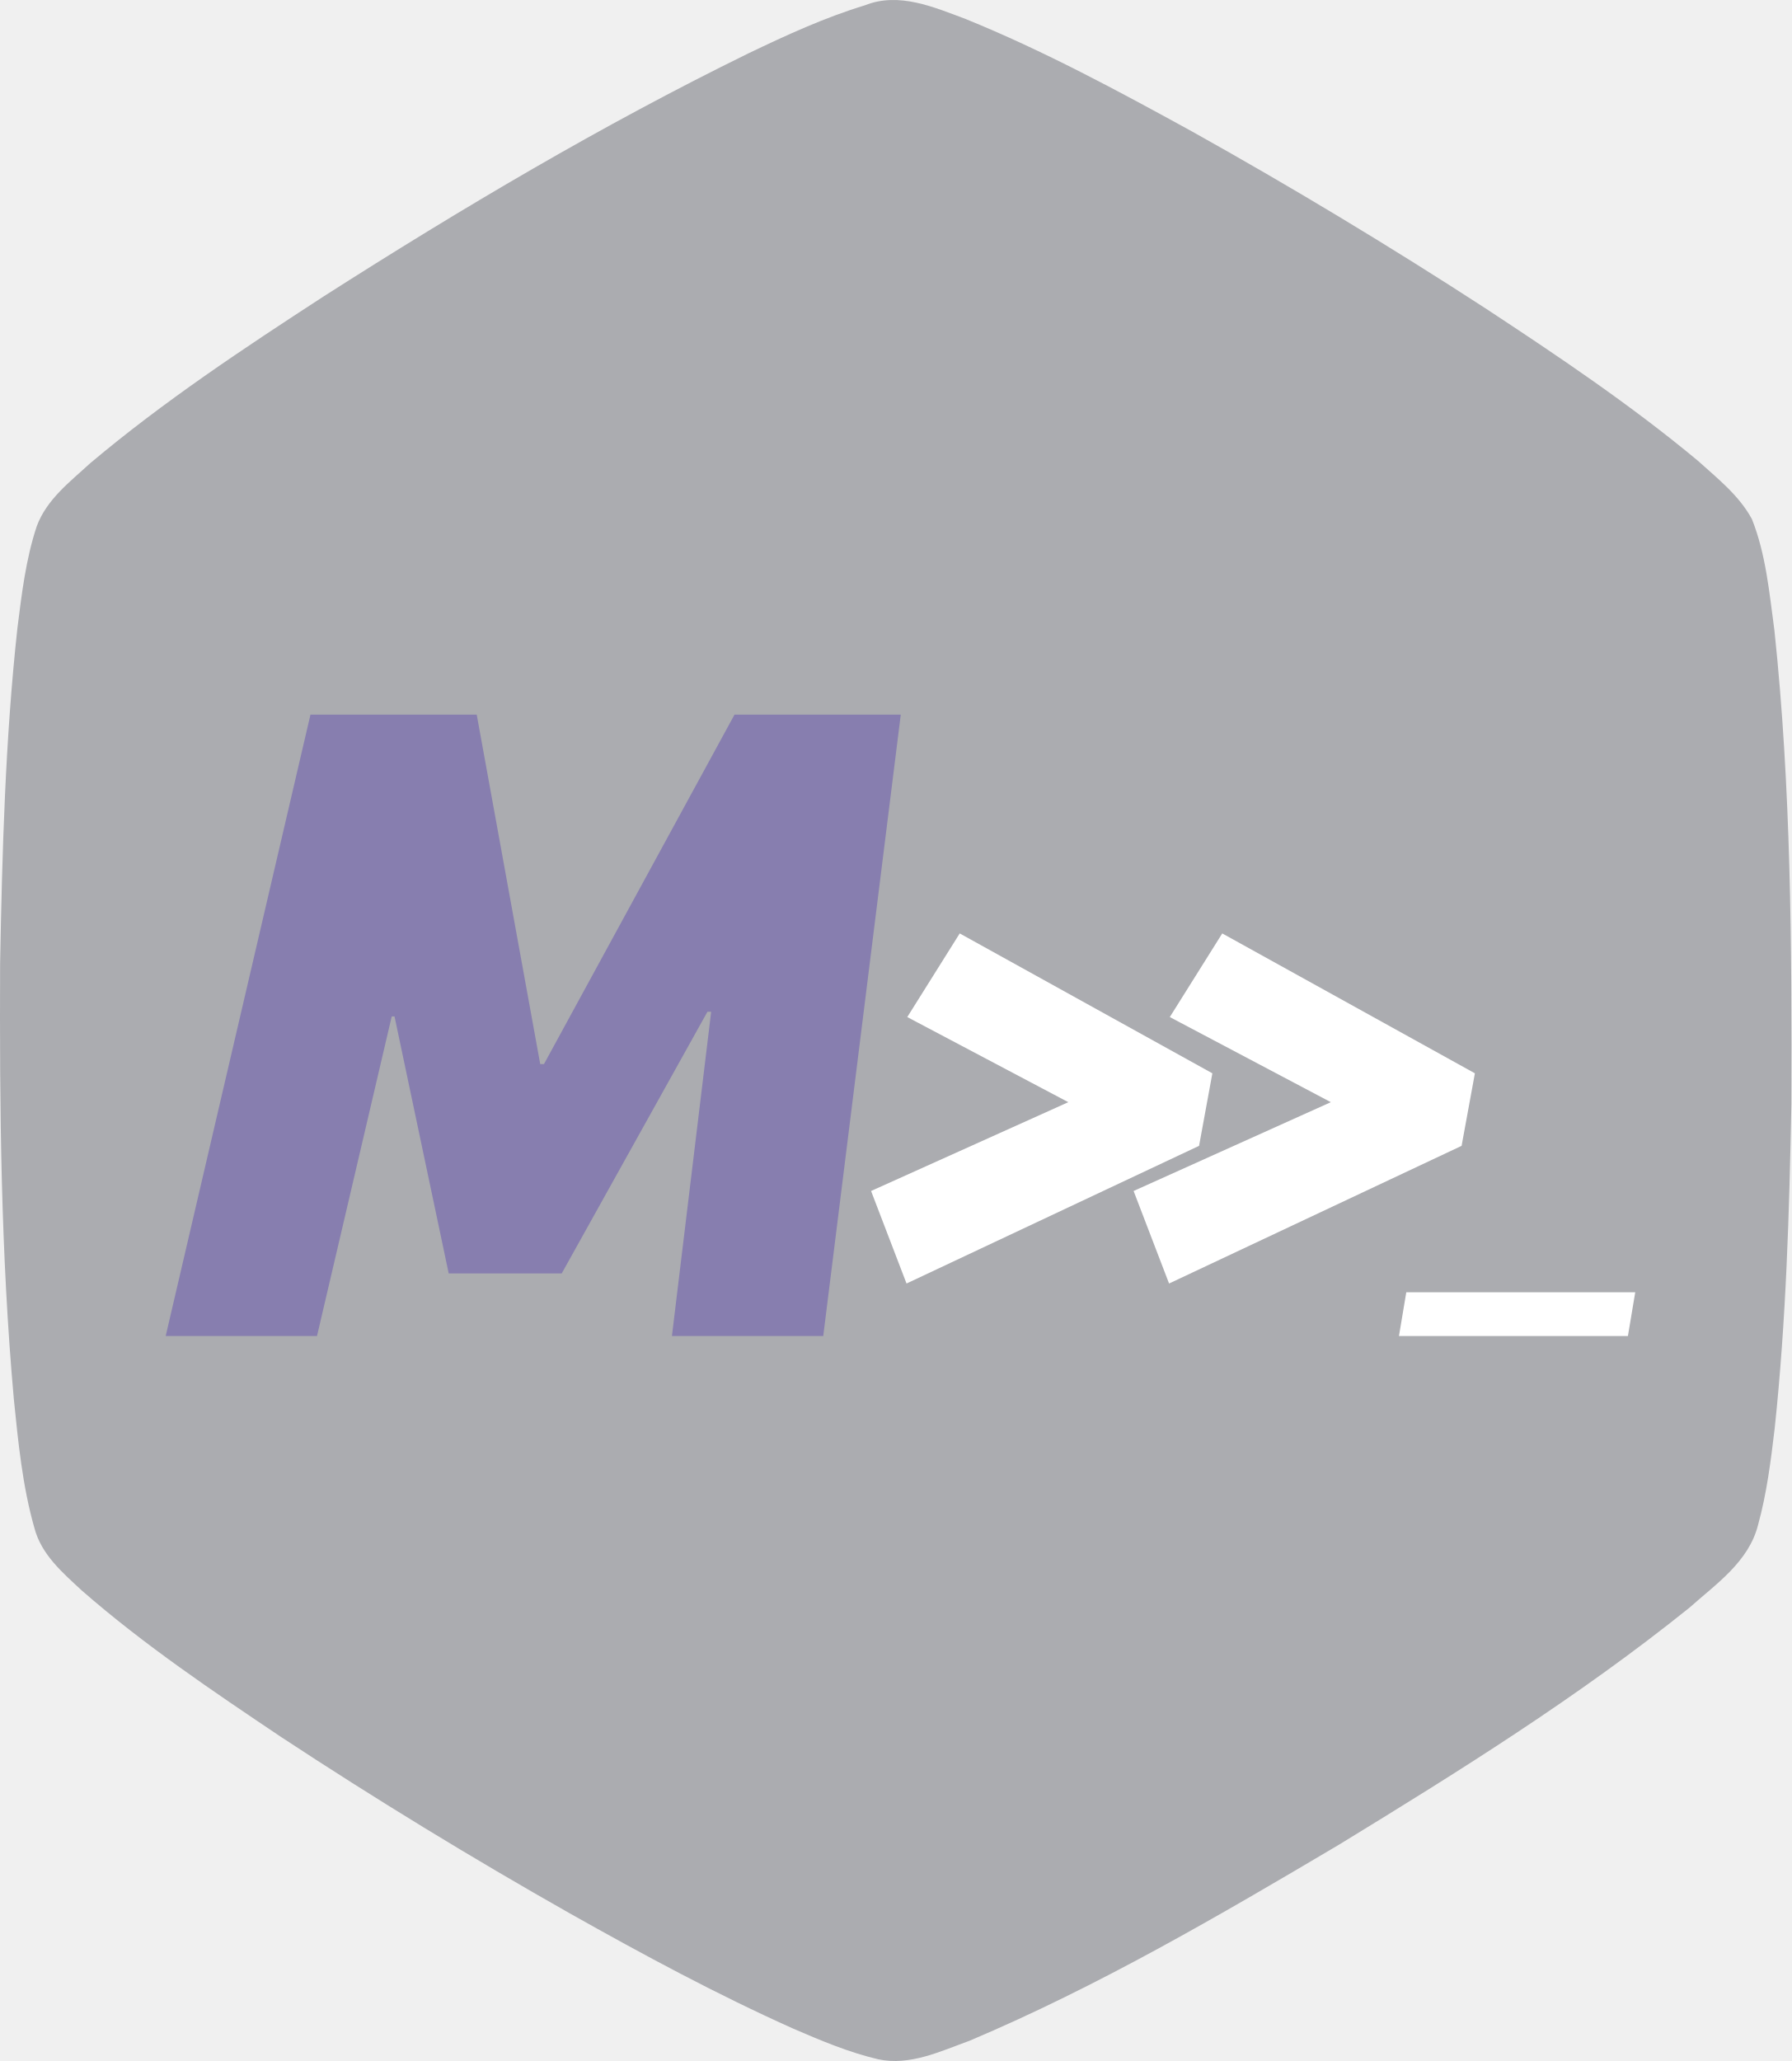
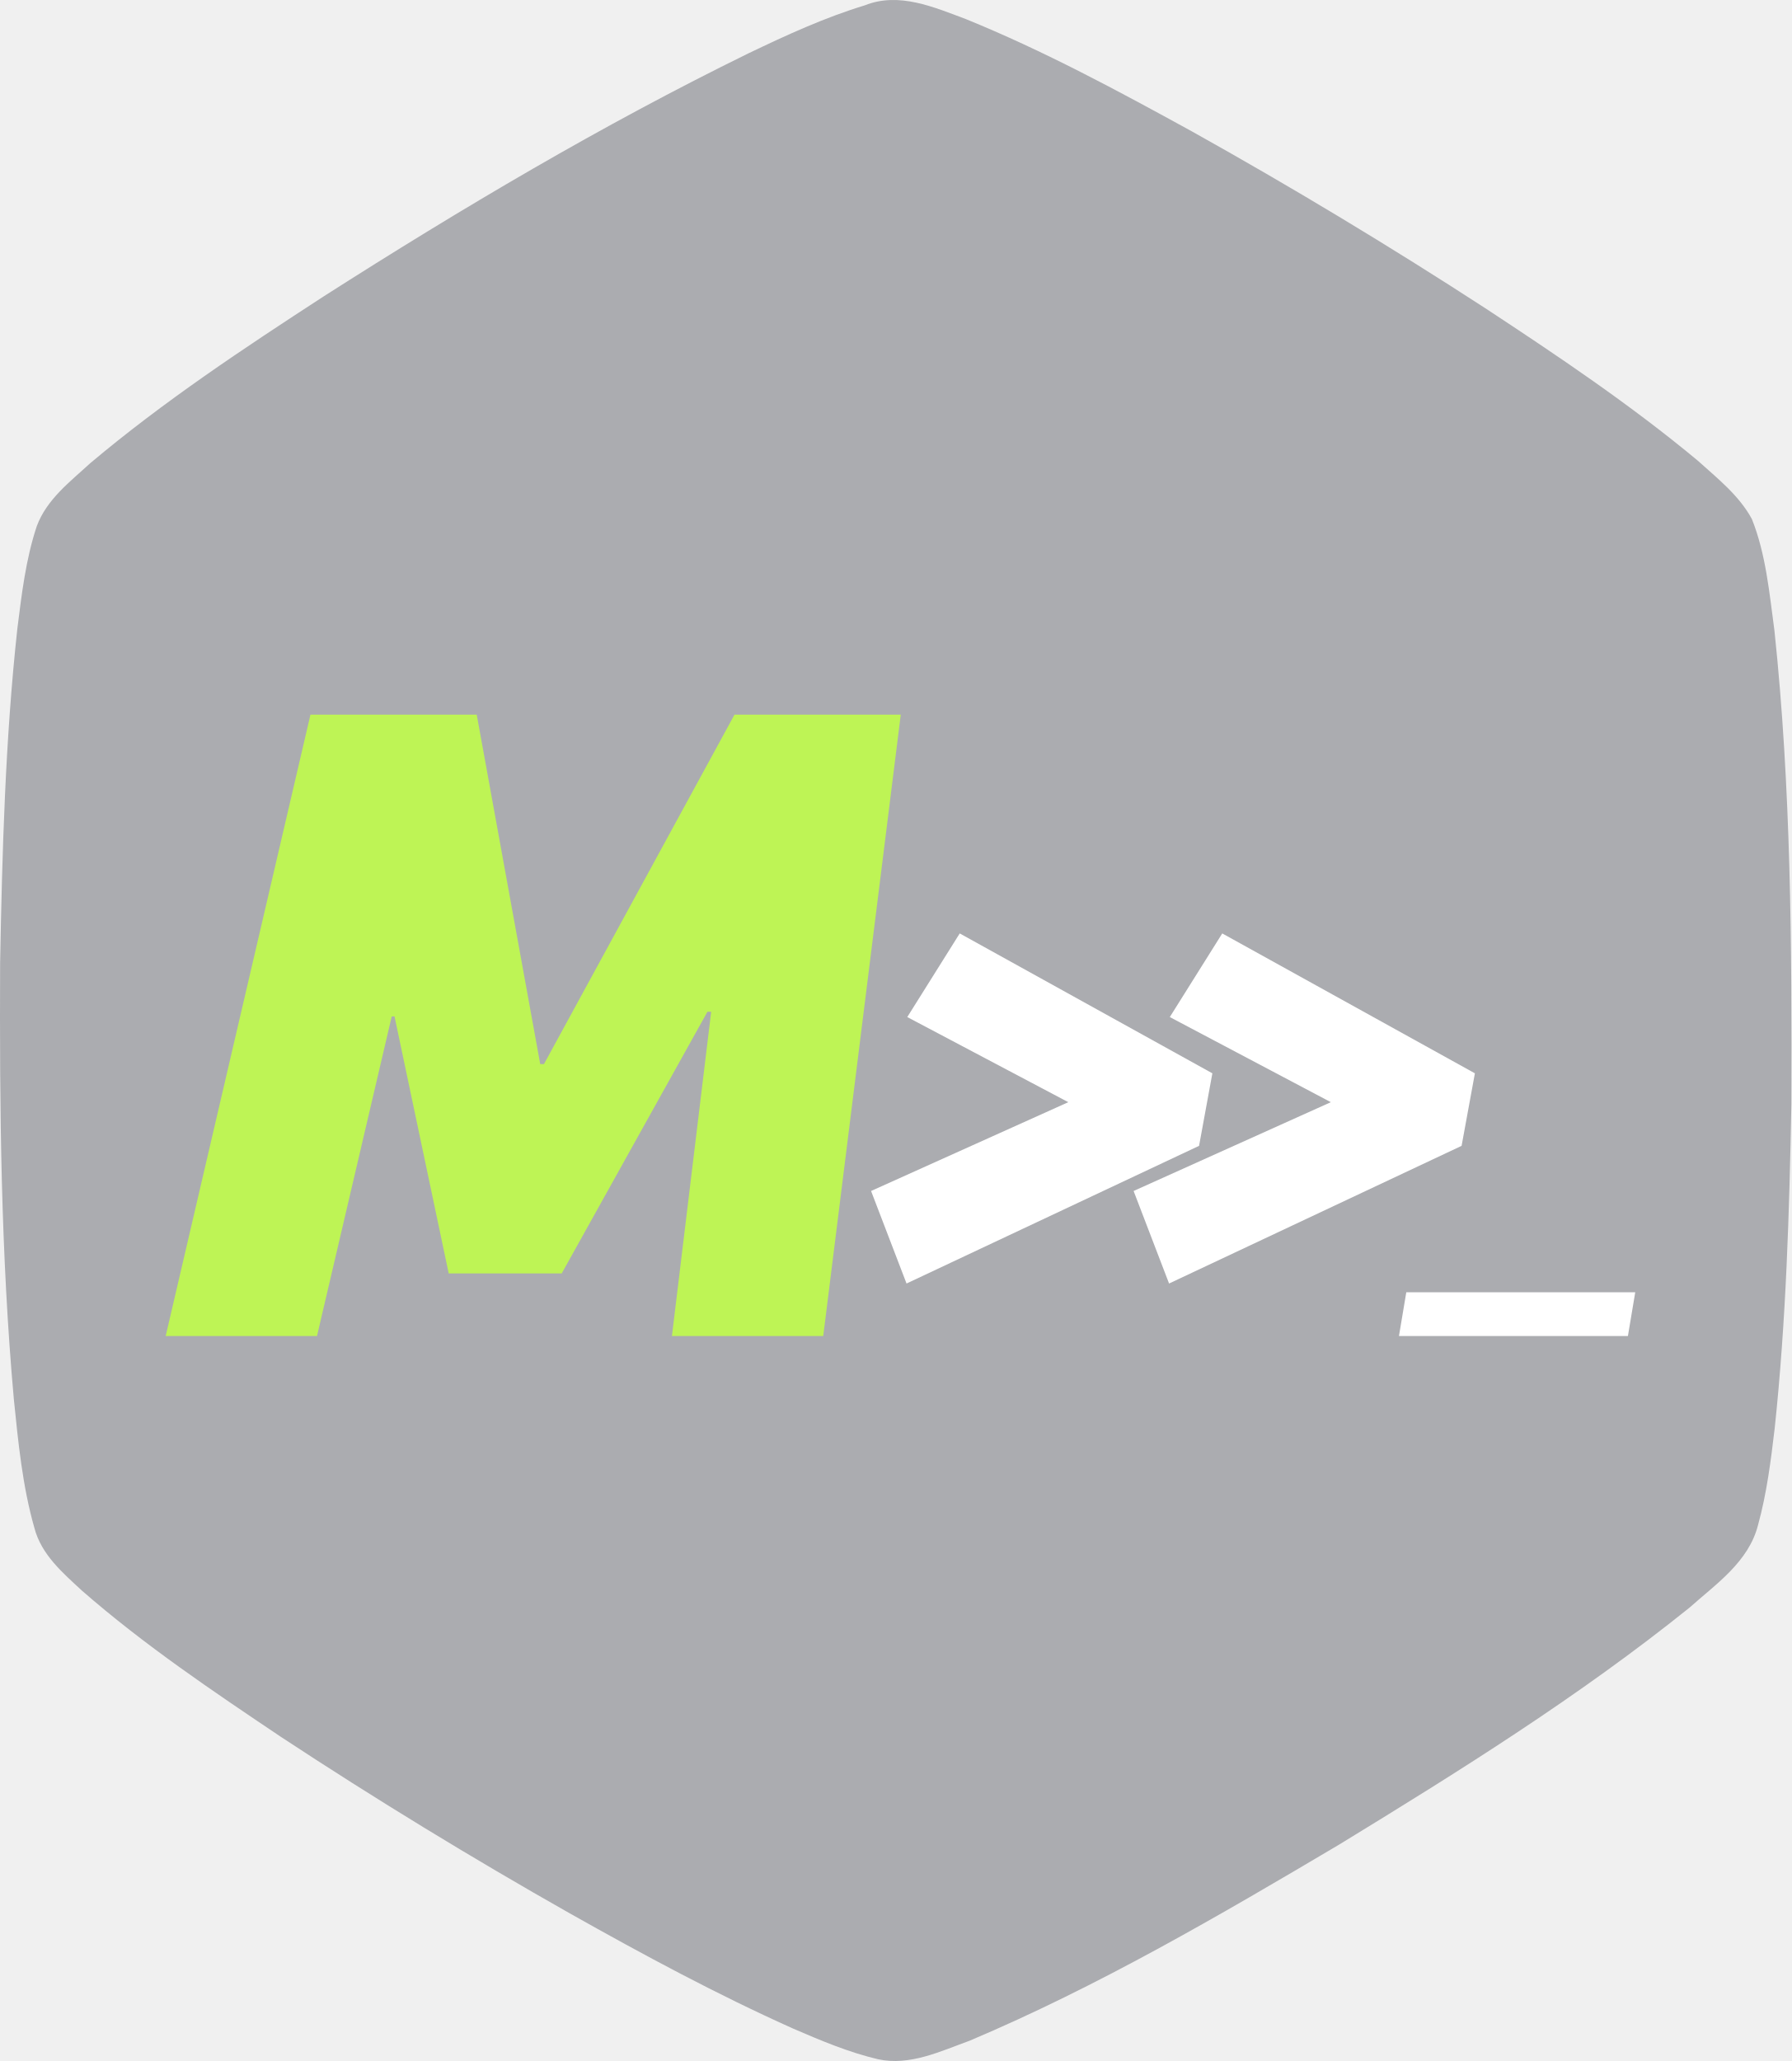
<svg xmlns="http://www.w3.org/2000/svg" width="173px" height="199px" viewBox="0 0 173 199" version="1.1">
  <g id="Page-1" stroke="none" stroke-width="1" fill="none" fill-rule="evenodd">
-     <g id="favicon" transform="translate(0, 0)" fill-rule="nonzero">
+     <g id="Logo" fill-rule="nonzero">
      <path d="M83.517,0.514 C86.801,-0.8 90.167,0.685 93.263,1.839 C100.783,4.894 107.962,8.767 115.097,12.685 C124.718,18.053 134.17,23.747 143.435,29.762 C150.46,34.383 157.465,39.079 163.961,44.487 C165.846,46.192 167.932,47.818 169.178,50.12 C170.534,53.517 170.861,57.239 171.351,60.856 C172.962,76.032 173.039,91.318 172.991,106.569 C172.793,117.024 172.486,127.495 171.38,137.899 C171.01,141.03 170.615,144.175 169.779,147.216 C168.88,150.813 165.697,152.95 163.144,155.232 C152.489,163.801 140.911,171.02 129.319,178.104 C117.722,184.977 106.034,191.8 93.648,197.037 C90.821,198.061 87.864,199.491 84.801,198.833 C81.979,198.171 79.282,197.032 76.618,195.883 C69.233,192.577 62.093,188.725 55.025,184.746 C45.558,179.388 36.254,173.709 27.143,167.714 C20.551,163.289 13.935,158.844 7.916,153.587 C6.074,151.876 3.992,150.12 3.319,147.522 C2.17,143.488 1.761,139.279 1.338,135.11 C0.079,121.113 -0.046,107.046 0.011,93.004 C0.213,82.208 0.506,71.397 1.68,60.661 C2.098,57.345 2.492,53.983 3.55,50.808 C4.512,48.209 6.771,46.513 8.704,44.732 C15.801,38.752 23.523,33.645 31.254,28.619 C44.558,20.125 58.145,12.073 72.267,5.155 C75.93,3.399 79.637,1.693 83.517,0.514 Z" id="Hexagon" fill="#ABACB0" />
-       <polygon id="Path" fill="#877EAF" points="52.53 102.744 52.169 102.744 46.036 69 29.981 69 16 129 30.612 129 37.828 98.143 38.099 98.143 43.33 122.955 54.244 122.955 68.315 97.692 68.676 97.692 64.887 129 79.499 129 86.986 69 70.931 69" />
+       <polygon id="Path" fill="#BEF455" points="52.53 102.744 52.169 102.744 46.036 69 29.981 69 16 129 30.612 129 37.828 98.143 38.099 98.143 43.33 122.955 54.244 122.955 68.315 97.692 68.676 97.692 64.887 129 79.499 129 86.986 69 70.931 69" />
      <polygon id="Path" fill="#FFFFFF" points="103.165 106.421 84.118 114.996 87.542 123.93 115.792 110.637 117.076 103.634 92.679 90.127 87.614 98.202" />
      <polygon id="Path" fill="#FFFFFF" points="128.517 106.421 109.47 114.996 112.895 123.93 141.144 110.637 142.428 103.634 118.031 90.127 112.966 98.202" />
      <polygon id="Path" fill="#FFFFFF" points="135.095 129 157.205 129 157.912 124.775 135.803 124.775" />
    </g>
  </g>
</svg>
